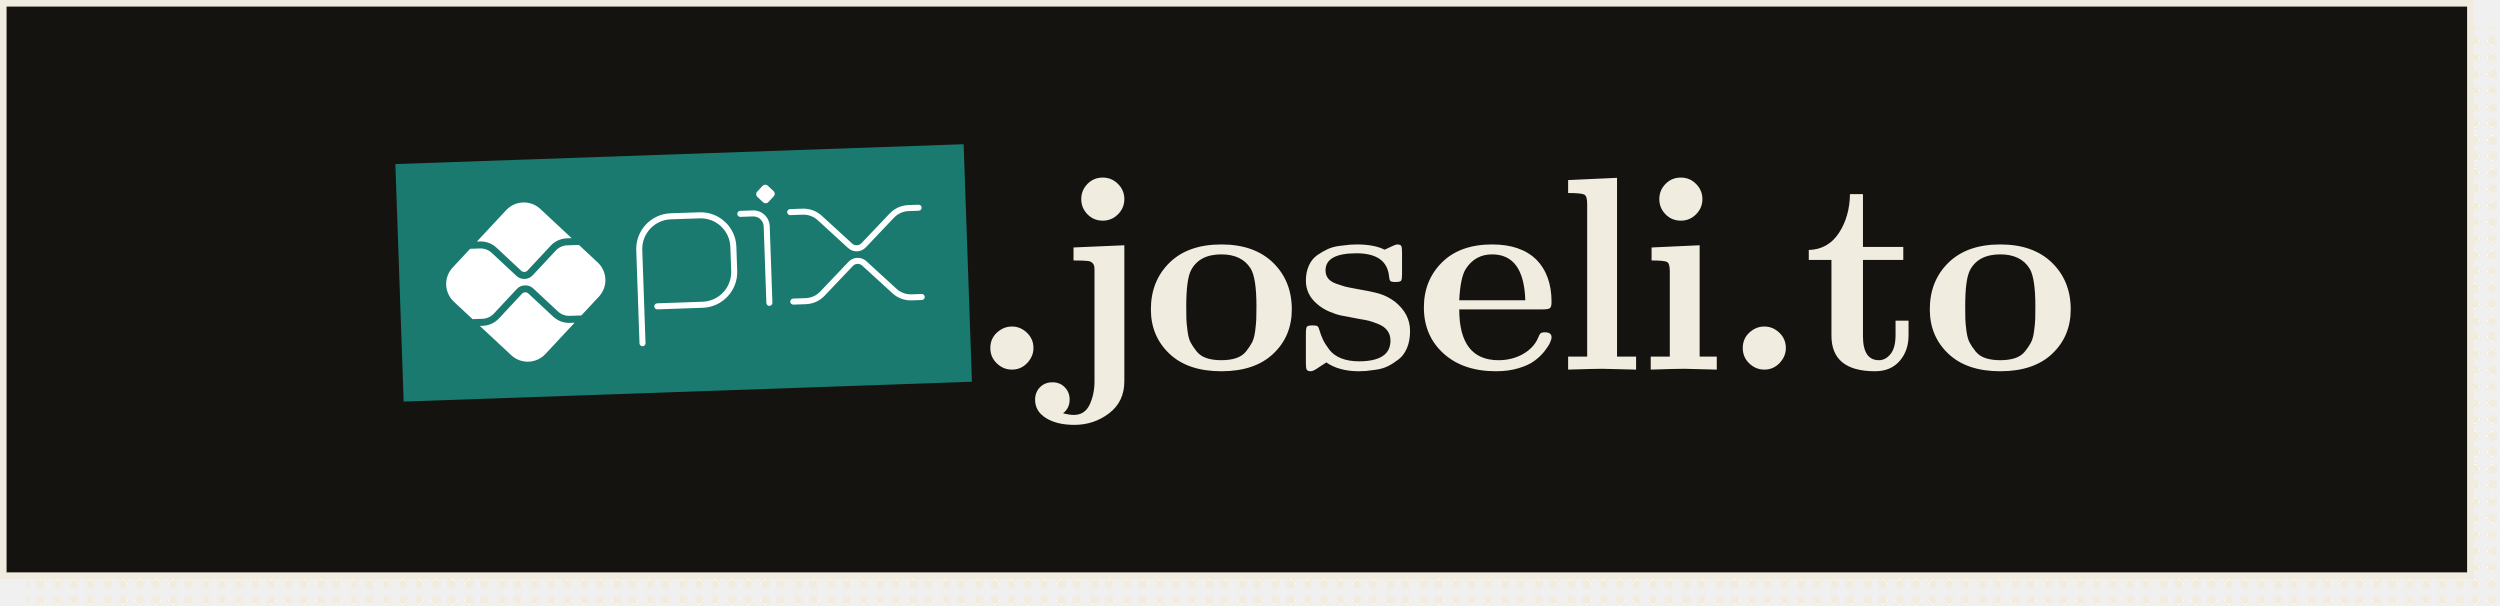
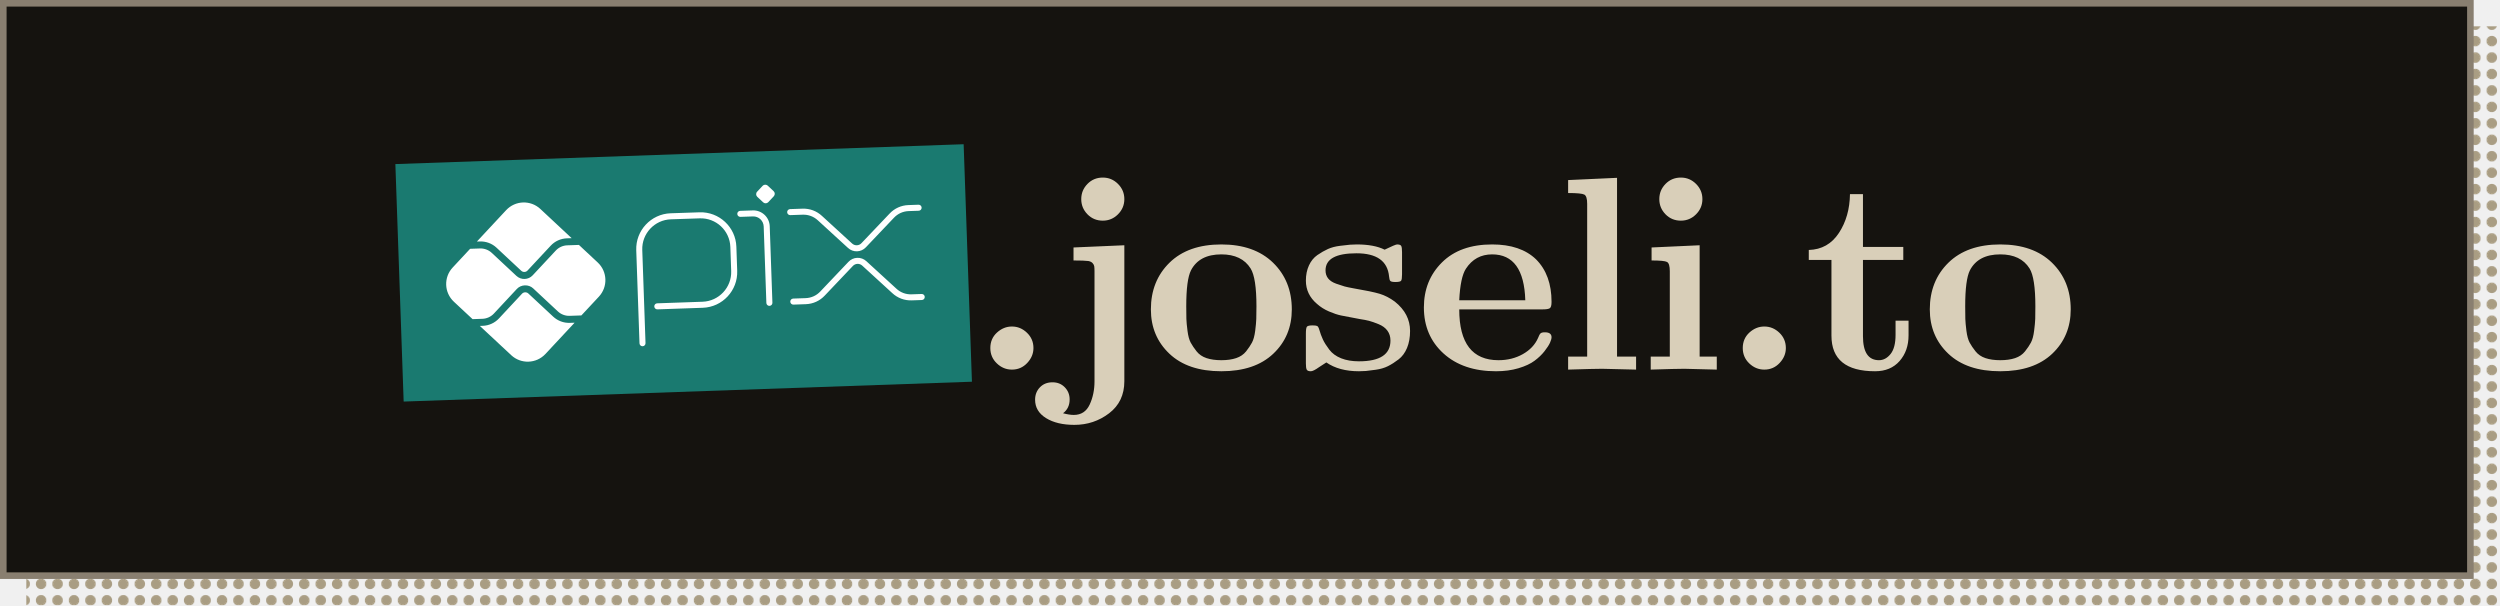
<svg xmlns="http://www.w3.org/2000/svg" viewBox="0 0 760 184" role="img" aria-labelledby="title">
  <defs>
    <pattern id="dots" width="5" height="5" patternUnits="userSpaceOnUse">
-       <circle cx="2.5" cy="2.5" r="1.6" fill="#F1ECE0" />
+       <circle cx="2.5" cy="2.5" r="1.6" fill="#A99D83" />
    </pattern>
  </defs>
  <rect x="8" y="8" width="752" height="176" fill="url(#dots)" />
-   <rect x="1" y="1" width="750" height="174" fill="#15130F" stroke="#F1ECE0" stroke-width="2" />
+   <rect x="1" y="1" width="750" height="174" fill="#15130F" stroke="#897F70" stroke-width="2" />
  <g transform="rotate(-2 207.83 82.96)">
    <rect x="121.40" y="46.84" width="172.86" height="72.24" fill="#1A7A70" />
    <g transform="translate(134.84 56.92) scale(0.6517)" fill="#FFFFFF">
      <path d="M91.68 73.49C90.9 73.49 90.27 72.86 90.27 72.08L90.27 28.6C90.27 19.42 97.73 11.95 106.91 11.95L120.42 11.97C129.56 11.99 137 19.45 137 28.59L137 39.88C137 49.06 129.54 56.53 120.36 56.53L99.16 56.53C98.39 56.53 97.76 55.9 97.76 55.12C97.76 54.34 98.39 53.71 99.16 53.71L120.36 53.71C127.98 53.71 134.19 47.51 134.19 39.88L134.19 28.59C134.19 21 128.01 14.8 120.41 14.79L106.91 14.77C99.29 14.77 93.08 20.97 93.08 28.6L93.08 72.08C93.08 72.86 92.45 73.49 91.68 73.49M151.48 56.73C150.7 56.73 150.07 56.1 150.07 55.33L150.07 19.61C150.07 16.94 147.9 14.76 145.23 14.76L139.37 14.76C138.59 14.76 137.96 14.13 137.96 13.35C137.96 12.58 138.59 11.95 139.37 11.95L145.23 11.95C149.45 11.95 152.89 15.38 152.89 19.61L152.89 55.33C152.89 56.1 152.26 56.73 151.48 56.73M150.22 8.36L147.57 5.7C146.91 5.04 146.91 3.97 147.57 3.31L150.22 0.66C150.88 -0 151.95 -0 152.61 0.66L155.27 3.31C155.93 3.97 155.93 5.04 155.27 5.7L152.61 8.36C151.95 9.02 150.88 9.02 150.22 8.36M168.45 56.53L162.65 56.53C161.87 56.53 161.24 55.9 161.24 55.12C161.24 54.34 161.87 53.71 162.65 53.71L168.45 53.71C171.09 53.71 173.56 52.69 175.43 50.82L189.01 37.49C190.13 36.37 191.61 35.76 193.19 35.76C194.77 35.76 196.26 36.37 197.38 37.49L210.91 50.77C212.77 52.64 215.25 53.66 217.88 53.66L222.61 53.66C223.38 53.66 224.01 54.29 224.01 55.07C224.01 55.85 223.38 56.48 222.61 56.48L217.88 56.48C214.5 56.48 211.31 55.16 208.92 52.77L195.38 39.48C194.8 38.9 194.02 38.57 193.19 38.57C192.37 38.57 191.59 38.9 191 39.48L177.42 52.82C175.02 55.21 171.84 56.53 168.45 56.53M168.45 11.95L162.65 11.95C161.87 11.95 161.24 12.58 161.24 13.35C161.24 14.13 161.87 14.76 162.65 14.76L168.45 14.76C171.09 14.76 173.56 15.79 175.43 17.65L189.01 30.98C190.13 32.1 191.61 32.72 193.19 32.72C194.77 32.72 196.26 32.1 197.38 30.98L210.91 17.7C212.77 15.84 215.25 14.81 217.88 14.81L222.61 14.81C223.38 14.81 224.01 14.18 224.01 13.4C224.01 12.63 223.38 12 222.61 12L217.88 12C214.5 12 211.31 13.31 208.92 15.71L195.38 28.99C194.8 29.58 194.02 29.9 193.19 29.9C192.37 29.9 191.59 29.58 191 28.99L177.42 15.66C175.02 13.26 171.84 11.95 168.45 11.95M17.46 61.36C20.37 61.36 23.12 60.22 25.18 58.16L36.32 47.02C37.1 46.23 38.47 46.24 39.25 47.02L50.44 58.2C52.5 60.26 55.24 61.4 58.15 61.4L60.35 61.4L46.24 75.51C41.83 79.92 34.68 79.92 30.27 75.51L16.12 61.36L17.46 61.36M58.16 21.94C55.24 21.94 52.5 23.07 50.44 25.13L39.25 36.32C38.45 37.13 37.13 37.13 36.32 36.32L25.18 25.17C23.12 23.11 20.37 21.98 17.46 21.98L16.12 21.98L30.27 7.82C34.68 3.41 41.83 3.41 46.24 7.82L60.35 21.94L58.16 21.94M4.41 33.69L12.84 25.25L17.46 25.25C19.47 25.25 21.44 26.07 22.86 27.49L34 38.64C35.05 39.68 36.42 40.2 37.79 40.2C39.16 40.2 40.53 39.68 41.57 38.64L52.76 27.45C54.18 26.03 56.14 25.21 58.16 25.21L63.63 25.21L72.1 33.69C76.51 38.09 76.51 45.24 72.1 49.65L63.63 58.12L58.16 58.12C56.14 58.12 54.18 57.31 52.76 55.89L41.57 44.7C39.55 42.68 36.02 42.68 34 44.7L22.86 55.84C21.44 57.27 19.47 58.08 17.46 58.08L12.84 58.08L4.41 49.65C0 45.24 0 38.09 4.41 33.69" />
    </g>
  </g>
-   <path fill="#F1ECE0" d="M301.06 105.81Q301.06 102.95 303.08 101.1Q305.1 99.26 307.62 99.26Q310.22 99.26 312.19 101.15Q314.17 103.04 314.17 105.81Q314.17 108.33 312.28 110.34Q310.39 112.36 307.62 112.36Q305.01 112.36 303.04 110.47Q301.06 108.58 301.06 105.81ZM335.25 53.98Q337.94 53.98 339.87 55.91Q341.8 57.84 341.8 60.53Q341.8 63.22 339.87 65.15Q337.94 67.08 335.25 67.08Q332.48 67.08 330.59 65.15Q328.7 63.22 328.7 60.53Q328.7 57.84 330.59 55.91Q332.48 53.98 335.25 53.98ZM314.67 121.52Q314.67 119.25 316.14 117.74Q317.61 116.22 319.96 116.22Q322.23 116.22 323.7 117.74Q325.17 119.25 325.17 121.43Q325.17 124.12 323.16 125.63Q325.09 126.14 326.43 126.14Q329.79 126.14 331.26 122.99Q332.73 119.84 332.73 115.89V82.54Q332.73 81.45 332.65 80.94Q332.56 80.44 332.14 79.98Q331.72 79.52 330.88 79.35Q329.62 79.18 326.35 79.18V75.23L341.8 74.56V115.89Q341.8 122.1 337.18 125.63Q332.56 129.16 326.6 129.16Q321.31 129.16 317.99 127.1Q314.67 125.04 314.67 121.52ZM349.87 94.05Q349.87 85.4 355.54 79.85Q361.21 74.31 371.29 74.31Q381.28 74.31 387 79.85Q392.71 85.4 392.71 94.05Q392.71 102.2 387.08 107.53Q381.45 112.86 371.29 112.86Q361.12 112.86 355.5 107.53Q349.87 102.2 349.87 94.05ZM360.62 93.12Q360.62 95.64 360.66 96.95Q360.7 98.25 361 100.56Q361.29 102.87 361.96 104.13Q362.64 105.39 363.77 106.82Q364.9 108.24 366.79 108.87Q368.68 109.5 371.29 109.5Q373.89 109.5 375.78 108.87Q377.67 108.24 378.81 106.82Q379.94 105.39 380.61 104.13Q381.28 102.87 381.58 100.56Q381.87 98.25 381.91 96.95Q381.96 95.64 381.96 93.12Q381.96 84.47 380.19 81.62Q377.5 77.33 371.29 77.33Q364.57 77.33 362.05 82.2Q360.62 85.06 360.62 93.12ZM396.99 110.51V101.36Q396.99 99.76 397.29 99.34Q397.58 98.92 399.01 98.92Q400.02 98.92 400.39 99.09Q400.77 99.26 401.02 100.1Q401.53 101.86 402.16 103.2Q402.79 104.55 404.09 106.27Q405.39 107.99 407.7 108.92Q410.01 109.84 413.12 109.84Q422.7 109.84 422.7 103.54Q422.7 101.78 421.77 100.52Q420.85 99.26 419.08 98.54Q417.32 97.83 416.19 97.53Q415.05 97.24 413.37 96.99Q409.26 96.23 407.66 95.9Q406.06 95.56 404.01 94.68Q401.95 93.8 400.35 92.37Q396.99 89.51 396.99 85.31Q396.99 82.71 397.92 80.69Q398.84 78.68 400.48 77.54Q402.12 76.41 403.71 75.69Q405.31 74.98 407.37 74.73Q409.42 74.48 410.39 74.39Q411.36 74.31 412.45 74.31Q417.74 74.31 420.93 75.9Q424.21 74.31 424.71 74.31Q425.72 74.31 425.97 74.77Q426.22 75.23 426.22 76.66V83.38Q426.22 84.98 425.93 85.35Q425.64 85.73 424.21 85.73Q422.95 85.73 422.65 85.4Q422.36 85.06 422.28 84.05Q421.6 77 412.36 77Q402.96 77 402.96 82.2Q402.96 83.63 403.75 84.64Q404.55 85.65 406.19 86.24Q407.83 86.82 408.75 87.08Q409.68 87.33 411.52 87.66Q416.98 88.59 419.38 89.3Q421.77 90.02 424.04 91.7Q428.66 95.39 428.66 100.6Q428.66 103.54 427.74 105.77Q426.81 107.99 425.17 109.25Q423.54 110.51 421.94 111.31Q420.34 112.11 418.24 112.4Q416.14 112.7 415.22 112.78Q414.3 112.86 413.12 112.86Q407.07 112.86 403.21 110.18L401.02 111.6Q399.26 112.86 398.5 112.86Q397.5 112.86 397.24 112.36Q396.99 111.86 396.99 110.51ZM432.86 93.46Q432.86 85.23 438.36 79.77Q443.86 74.31 453.61 74.31Q462.26 74.31 466.96 78.84Q471.67 83.55 471.67 91.78Q471.67 93.38 471.12 93.71Q470.58 94.05 468.98 94.05H443.61Q443.61 109.5 455.54 109.5Q459.66 109.5 462.93 107.66Q466.21 105.81 467.55 102.78Q467.97 101.69 468.31 101.36Q468.64 101.02 469.65 101.02Q471.67 101.02 471.67 102.53Q471.67 103.12 471.21 104.17Q470.74 105.22 469.53 106.77Q468.31 108.33 466.5 109.67Q464.7 111.02 461.63 111.94Q458.56 112.86 454.78 112.86Q444.79 112.86 438.82 107.45Q432.86 102.03 432.86 93.46ZM443.61 91.28H463.69Q463.27 77.33 453.61 77.33Q448.48 77.33 445.63 81.7Q443.95 84.3 443.61 91.28ZM476.71 112.36V108.41H482.5V61.96Q482.5 59.61 481.62 59.15Q480.74 58.68 476.71 58.68V54.74L491.58 54.06V108.41H497.37V112.36Q488.8 112.11 487.04 112.11Q484.77 112.11 476.71 112.36ZM510.98 53.98Q513.67 53.98 515.6 55.91Q517.53 57.84 517.53 60.53Q517.53 63.22 515.6 65.15Q513.67 67.08 510.98 67.08Q508.21 67.08 506.32 65.15Q504.43 63.22 504.43 60.53Q504.43 57.84 506.32 55.91Q508.21 53.98 510.98 53.98ZM501.82 112.36V108.41H507.62V82.46Q507.62 80.1 506.78 79.64Q505.94 79.18 502.08 79.18V75.23L516.69 74.56V108.41H521.9V112.36Q512.83 112.11 512.07 112.11Q509.64 112.11 501.82 112.36ZM529.8 105.81Q529.8 102.95 531.81 101.1Q533.83 99.26 536.35 99.26Q538.95 99.26 540.93 101.15Q542.9 103.04 542.9 105.81Q542.9 108.33 541.01 110.34Q539.12 112.36 536.35 112.36Q533.74 112.36 531.77 110.47Q529.8 108.58 529.8 105.81ZM549.87 79.01V75.99Q555.75 75.82 559.03 70.82Q562.3 65.82 562.39 59.02H566.34V75.06H578.6V79.01H566.34V102.2Q566.34 109.5 571.21 109.5Q573.22 109.5 574.74 107.61Q576.25 105.72 576.25 101.78V97.49H580.2V101.94Q580.2 106.65 577.47 109.76Q574.74 112.86 570.03 112.86Q556.76 112.86 556.76 102.03V79.01ZM586.66 94.05Q586.66 85.4 592.33 79.85Q598 74.31 608.08 74.31Q618.08 74.31 623.79 79.85Q629.5 85.4 629.5 94.05Q629.5 102.2 623.88 107.53Q618.25 112.86 608.08 112.86Q597.92 112.86 592.29 107.53Q586.66 102.2 586.66 94.05ZM597.42 93.12Q597.42 95.64 597.46 96.95Q597.5 98.25 597.79 100.56Q598.09 102.87 598.76 104.13Q599.43 105.39 600.57 106.82Q601.7 108.24 603.59 108.87Q605.48 109.5 608.08 109.5Q610.69 109.5 612.58 108.87Q614.47 108.24 615.6 106.82Q616.74 105.39 617.41 104.13Q618.08 102.87 618.37 100.56Q618.67 98.25 618.71 96.95Q618.75 95.64 618.75 93.12Q618.75 84.47 616.99 81.62Q614.3 77.33 608.08 77.33Q601.36 77.33 598.84 82.2Q597.42 85.06 597.42 93.12Z" />
+   <path fill="#D9CFB9" d="M301.06 105.81Q301.06 102.95 303.08 101.1Q305.1 99.26 307.62 99.26Q310.22 99.26 312.19 101.15Q314.17 103.04 314.17 105.81Q314.17 108.33 312.28 110.34Q310.39 112.36 307.62 112.36Q305.01 112.36 303.04 110.47Q301.06 108.58 301.06 105.81ZM335.25 53.98Q337.94 53.98 339.87 55.91Q341.8 57.84 341.8 60.53Q341.8 63.22 339.87 65.15Q337.94 67.08 335.25 67.08Q332.48 67.08 330.59 65.15Q328.7 63.22 328.7 60.53Q328.7 57.84 330.59 55.91Q332.48 53.98 335.25 53.98ZM314.67 121.52Q314.67 119.25 316.14 117.74Q317.61 116.22 319.96 116.22Q322.23 116.22 323.7 117.74Q325.17 119.25 325.17 121.43Q325.17 124.12 323.16 125.63Q325.09 126.14 326.43 126.14Q329.79 126.14 331.26 122.99Q332.73 119.84 332.73 115.89V82.54Q332.73 81.45 332.65 80.94Q332.56 80.44 332.14 79.98Q331.72 79.52 330.88 79.35Q329.62 79.18 326.35 79.18V75.23L341.8 74.56V115.89Q341.8 122.1 337.18 125.63Q332.56 129.16 326.6 129.16Q321.31 129.16 317.99 127.1Q314.67 125.04 314.67 121.52ZM349.87 94.05Q349.87 85.4 355.54 79.85Q361.21 74.31 371.29 74.31Q381.28 74.31 387 79.85Q392.71 85.4 392.71 94.05Q392.71 102.2 387.08 107.53Q381.45 112.86 371.29 112.86Q361.12 112.86 355.5 107.53Q349.87 102.2 349.87 94.05ZM360.62 93.12Q360.62 95.64 360.66 96.95Q360.7 98.25 361 100.56Q361.29 102.87 361.96 104.13Q362.64 105.39 363.77 106.82Q364.9 108.24 366.79 108.87Q368.68 109.5 371.29 109.5Q373.89 109.5 375.78 108.87Q377.67 108.24 378.81 106.82Q379.94 105.39 380.61 104.13Q381.28 102.87 381.58 100.56Q381.87 98.25 381.91 96.95Q381.96 95.64 381.96 93.12Q381.96 84.47 380.19 81.62Q377.5 77.33 371.29 77.33Q364.57 77.33 362.05 82.2Q360.62 85.06 360.62 93.12ZM396.99 110.51V101.36Q396.99 99.76 397.29 99.34Q397.58 98.92 399.01 98.92Q400.02 98.92 400.39 99.09Q400.77 99.26 401.02 100.1Q401.53 101.86 402.16 103.2Q402.79 104.55 404.09 106.27Q405.39 107.99 407.7 108.92Q410.01 109.84 413.12 109.84Q422.7 109.84 422.7 103.54Q422.7 101.78 421.77 100.52Q420.85 99.26 419.08 98.54Q417.32 97.83 416.19 97.53Q415.05 97.24 413.37 96.99Q409.26 96.23 407.66 95.9Q406.06 95.56 404.01 94.68Q401.95 93.8 400.35 92.37Q396.99 89.51 396.99 85.31Q396.99 82.71 397.92 80.69Q398.84 78.68 400.48 77.54Q402.12 76.41 403.71 75.69Q405.31 74.98 407.37 74.73Q409.42 74.48 410.39 74.39Q411.36 74.31 412.45 74.31Q417.74 74.31 420.93 75.9Q424.21 74.31 424.71 74.31Q425.72 74.31 425.97 74.77Q426.22 75.23 426.22 76.66V83.38Q426.22 84.98 425.93 85.35Q425.64 85.73 424.21 85.73Q422.95 85.73 422.65 85.4Q422.36 85.06 422.28 84.05Q421.6 77 412.36 77Q402.96 77 402.96 82.2Q402.96 83.63 403.75 84.64Q404.55 85.65 406.19 86.24Q407.83 86.82 408.75 87.08Q409.68 87.33 411.52 87.66Q416.98 88.59 419.38 89.3Q421.77 90.02 424.04 91.7Q428.66 95.39 428.66 100.6Q428.66 103.54 427.74 105.77Q426.81 107.99 425.17 109.25Q423.54 110.51 421.94 111.31Q420.34 112.11 418.24 112.4Q416.14 112.7 415.22 112.78Q414.3 112.86 413.12 112.86Q407.07 112.86 403.21 110.18L401.02 111.6Q399.26 112.86 398.5 112.86Q397.5 112.86 397.24 112.36Q396.99 111.86 396.99 110.51ZM432.86 93.46Q432.86 85.23 438.36 79.77Q443.86 74.31 453.61 74.31Q462.26 74.31 466.96 78.84Q471.67 83.55 471.67 91.78Q471.67 93.38 471.12 93.71Q470.58 94.05 468.98 94.05H443.61Q443.61 109.5 455.54 109.5Q459.66 109.5 462.93 107.66Q466.21 105.81 467.55 102.78Q467.97 101.69 468.31 101.36Q468.64 101.02 469.65 101.02Q471.67 101.02 471.67 102.53Q471.67 103.12 471.21 104.17Q470.74 105.22 469.53 106.77Q468.31 108.33 466.5 109.67Q464.7 111.02 461.63 111.94Q458.56 112.86 454.78 112.86Q444.79 112.86 438.82 107.45Q432.86 102.03 432.86 93.46ZM443.61 91.28H463.69Q463.27 77.33 453.61 77.33Q448.48 77.33 445.63 81.7Q443.95 84.3 443.61 91.28ZM476.71 112.36V108.41H482.5V61.96Q482.5 59.61 481.62 59.15Q480.74 58.68 476.71 58.68V54.74L491.58 54.06V108.41H497.37V112.36Q488.8 112.11 487.04 112.11Q484.77 112.11 476.71 112.36ZM510.98 53.98Q513.67 53.98 515.6 55.91Q517.53 57.84 517.53 60.53Q517.53 63.22 515.6 65.15Q513.67 67.08 510.98 67.08Q508.21 67.08 506.32 65.15Q504.43 63.22 504.43 60.53Q504.43 57.84 506.32 55.91Q508.21 53.98 510.98 53.98ZM501.82 112.36V108.41H507.62V82.46Q507.62 80.1 506.78 79.64Q505.94 79.18 502.08 79.18V75.23L516.69 74.56V108.41H521.9V112.36Q512.83 112.11 512.07 112.11Q509.64 112.11 501.82 112.36ZM529.8 105.81Q529.8 102.95 531.81 101.1Q533.83 99.26 536.35 99.26Q538.95 99.26 540.93 101.15Q542.9 103.04 542.9 105.81Q542.9 108.33 541.01 110.34Q539.12 112.36 536.35 112.36Q533.74 112.36 531.77 110.47Q529.8 108.58 529.8 105.81ZM549.87 79.01V75.99Q555.75 75.82 559.03 70.82Q562.3 65.82 562.39 59.02H566.34V75.06H578.6V79.01H566.34V102.2Q566.34 109.5 571.21 109.5Q573.22 109.5 574.74 107.61Q576.25 105.72 576.25 101.78V97.49H580.2V101.94Q580.2 106.65 577.47 109.76Q574.74 112.86 570.03 112.86Q556.76 112.86 556.76 102.03V79.01ZM586.66 94.05Q586.66 85.4 592.33 79.85Q598 74.31 608.08 74.31Q618.08 74.31 623.79 79.85Q629.5 85.4 629.5 94.05Q629.5 102.2 623.88 107.53Q618.25 112.86 608.08 112.86Q597.92 112.86 592.29 107.53Q586.66 102.2 586.66 94.05ZM597.42 93.12Q597.42 95.64 597.46 96.95Q597.5 98.25 597.79 100.56Q598.09 102.87 598.76 104.13Q599.43 105.39 600.57 106.82Q601.7 108.24 603.59 108.87Q605.48 109.5 608.08 109.5Q610.69 109.5 612.58 108.87Q614.47 108.24 615.6 106.82Q616.74 105.39 617.41 104.13Q618.08 102.87 618.37 100.56Q618.67 98.25 618.71 96.95Q618.75 95.64 618.75 93.12Q618.75 84.47 616.99 81.62Q614.3 77.33 608.08 77.33Q601.36 77.33 598.84 82.2Q597.42 85.06 597.42 93.12Z" />
</svg>
